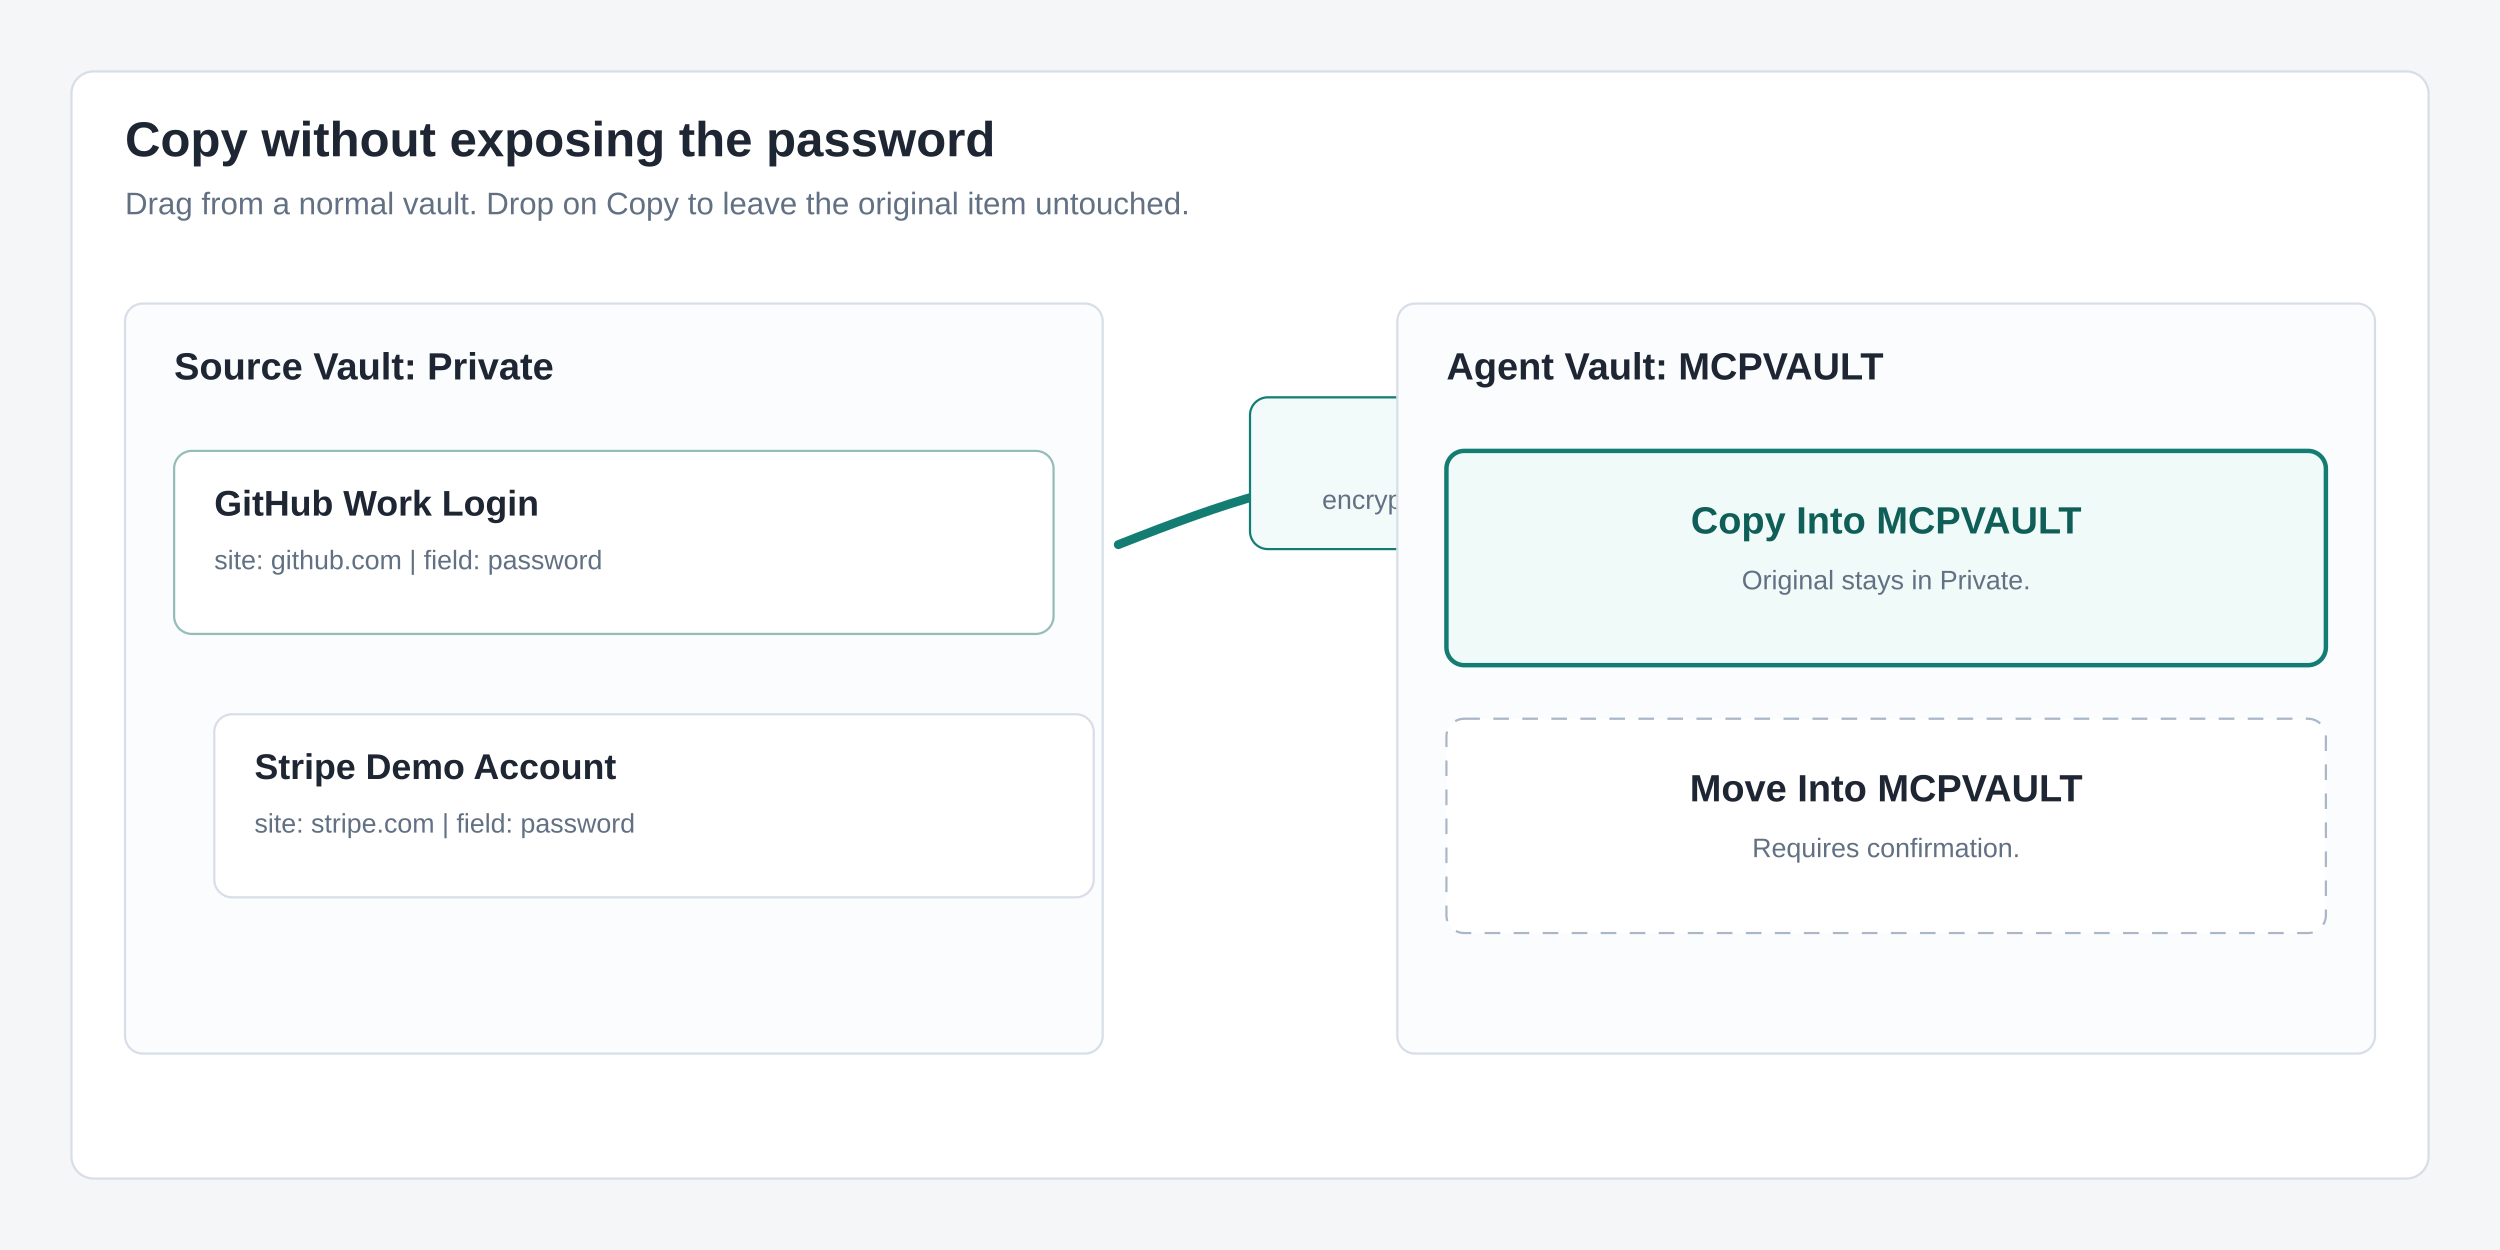
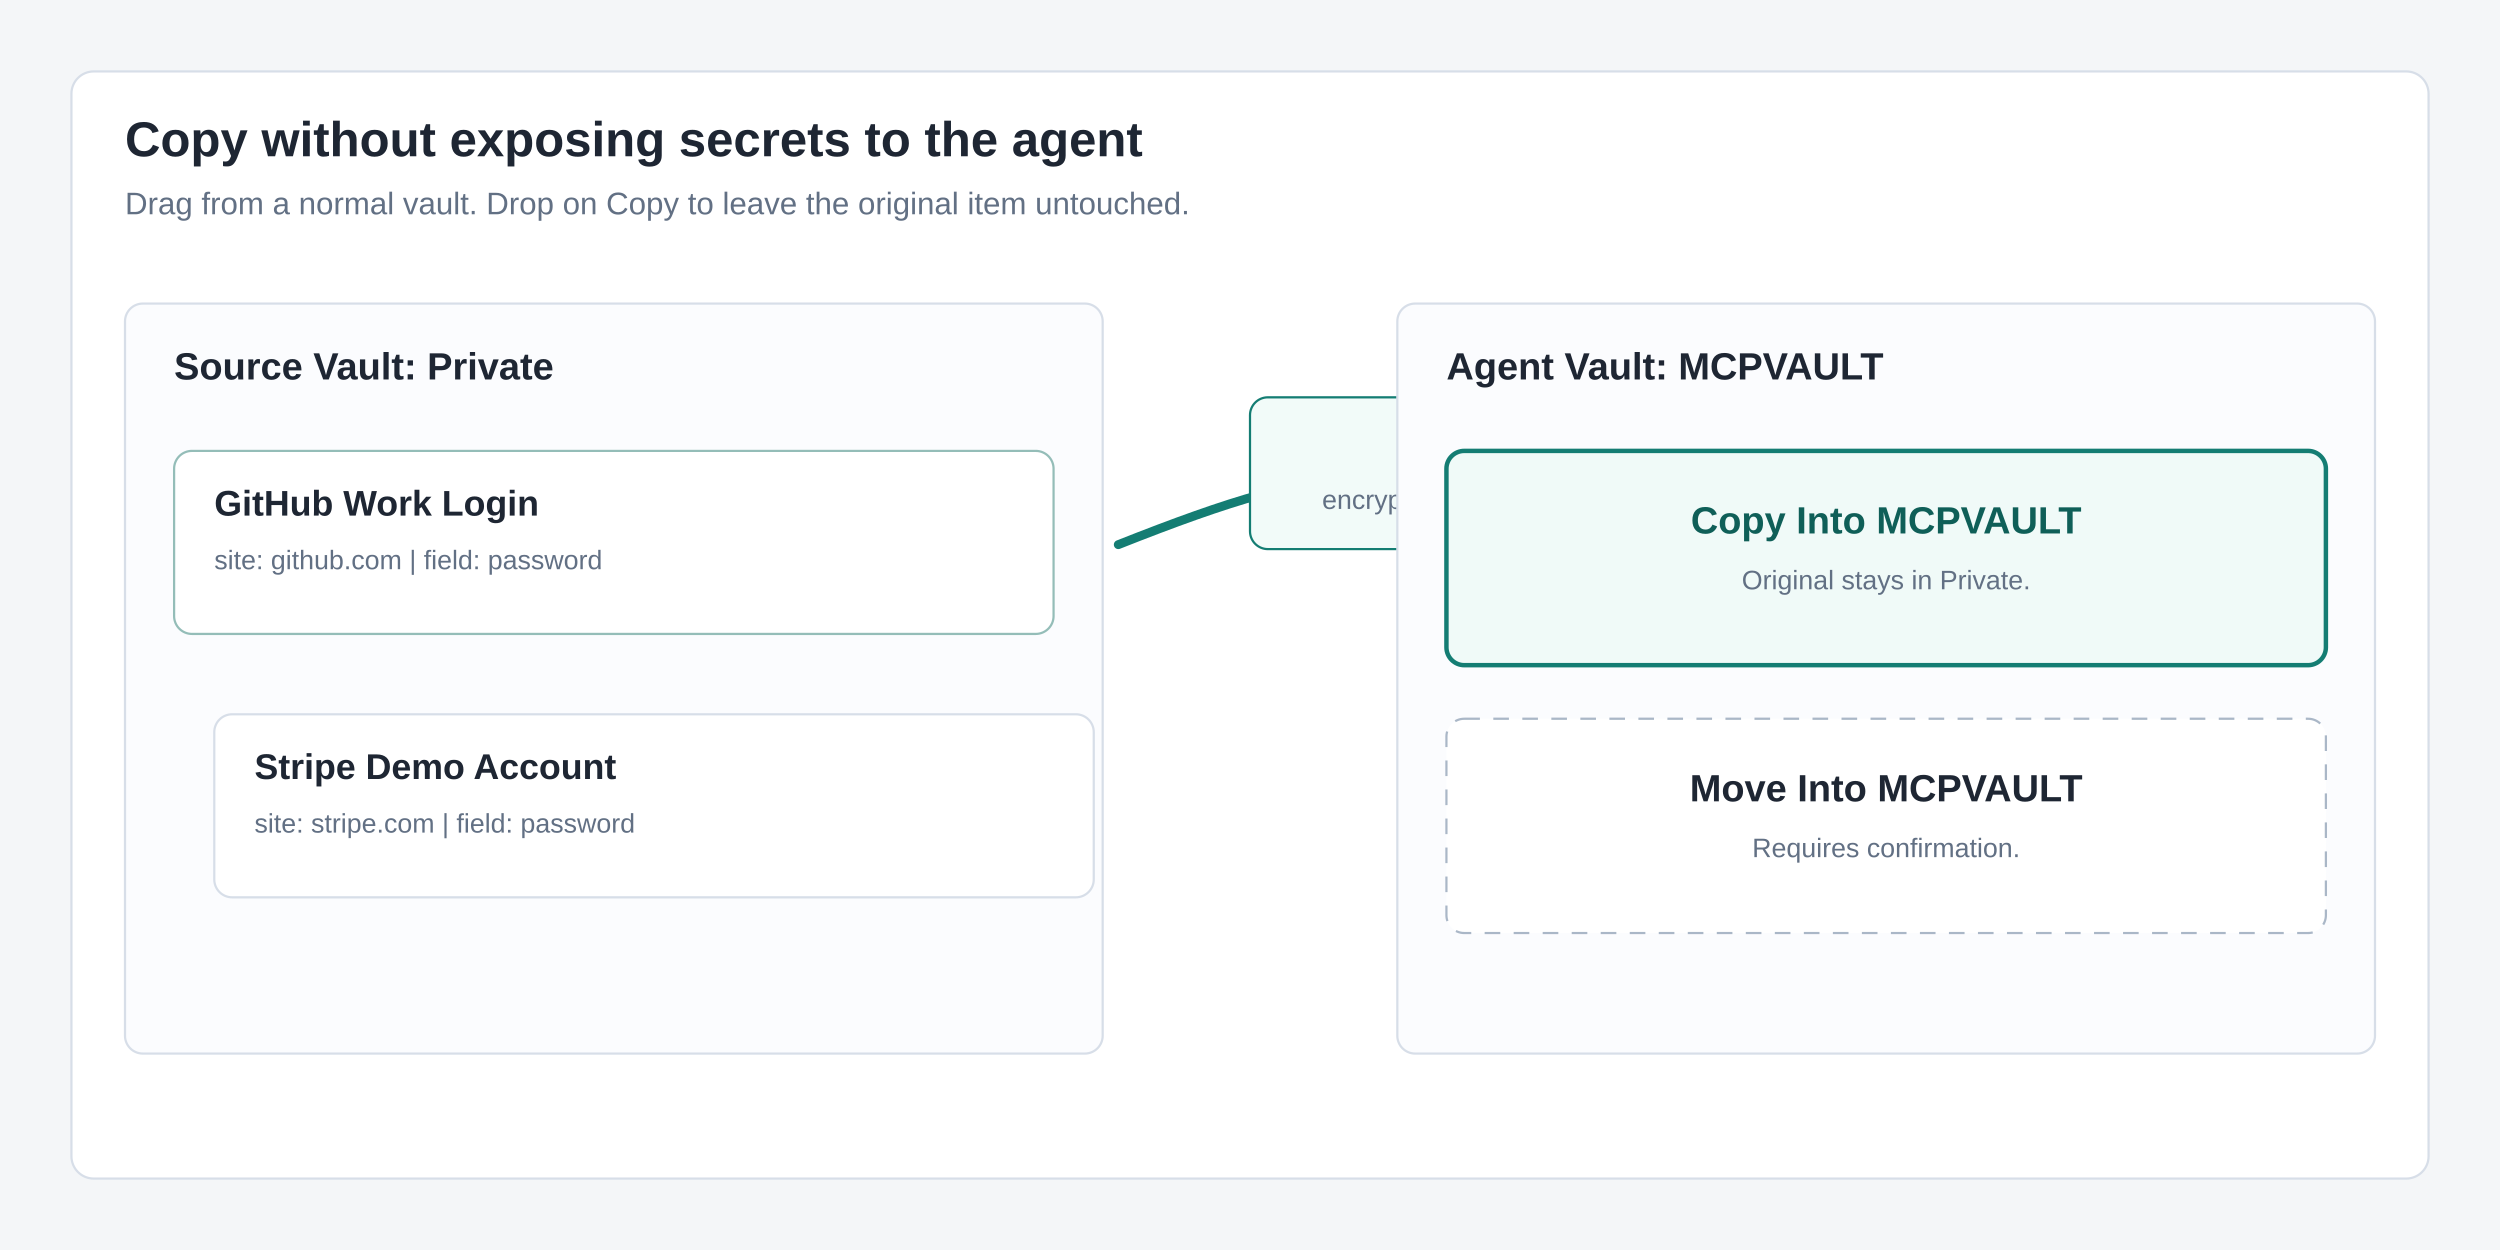
<svg xmlns="http://www.w3.org/2000/svg" width="1120" height="560" viewBox="0 0 1120 560" role="img" aria-labelledby="title desc">
  <rect width="1120" height="560" fill="#f4f6f8" />
  <rect x="32" y="32" width="1056" height="496" rx="10" fill="#ffffff" stroke="#d7dee8" />
-   <text x="56" y="70" fill="#1e2633" font-family="Arial, sans-serif" font-size="22" font-weight="700">Copy without exposing the password</text>
+   <text x="56" y="70" fill="#1e2633" font-family="Arial, sans-serif" font-size="22" font-weight="700">Copy without exposing secrets to the agent</text>
  <text x="56" y="96" fill="#627084" font-family="Arial, sans-serif" font-size="14">Drag from a normal vault. Drop on Copy to leave the original item untouched.</text>
  <rect x="56" y="136" width="438" height="336" rx="8" fill="#fbfcfe" stroke="#d7dee8" />
  <text x="78" y="170" fill="#1e2633" font-family="Arial, sans-serif" font-size="17" font-weight="700">Source Vault: Private</text>
  <g transform="translate(78 202)">
    <rect width="394" height="82" rx="8" fill="#ffffff" stroke="#94bdb8" />
    <text x="18" y="29" fill="#1e2633" font-family="Arial, sans-serif" font-size="16" font-weight="700">GitHub Work Login</text>
    <text x="18" y="53" fill="#627084" font-family="Arial, sans-serif" font-size="12">site: github.com | field: password</text>
  </g>
  <g transform="translate(96 320)">
    <rect width="394" height="82" rx="8" fill="#ffffff" stroke="#d7dee8" />
    <text x="18" y="29" fill="#1e2633" font-family="Arial, sans-serif" font-size="16" font-weight="700">Stripe Demo Account</text>
    <text x="18" y="53" fill="#627084" font-family="Arial, sans-serif" font-size="12">site: stripe.com | field: password</text>
  </g>
  <path d="M501 244 C602 204 630 204 715 244" fill="none" stroke="#147d73" stroke-width="4" stroke-linecap="round" />
  <path d="M714 244 l-20 -8 l7 20 z" fill="#147d73" />
  <rect x="560" y="178" width="210" height="68" rx="8" fill="#f2fbf9" stroke="#147d73" />
  <text x="665" y="207" text-anchor="middle" fill="#0f5f58" font-family="Arial, sans-serif" font-size="14" font-weight="700">dragging...</text>
  <text x="665" y="228" text-anchor="middle" fill="#627084" font-family="Arial, sans-serif" font-size="12">encrypted local handle only</text>
  <rect x="626" y="136" width="438" height="336" rx="8" fill="#fbfcfe" stroke="#d7dee8" />
  <text x="648" y="170" fill="#1e2633" font-family="Arial, sans-serif" font-size="17" font-weight="700">Agent Vault: MCPVAULT</text>
  <rect x="648" y="202" width="394" height="96" rx="8" fill="#f0faf8" stroke="#147d73" stroke-width="2" />
  <text x="845" y="239" text-anchor="middle" fill="#0f5f58" font-family="Arial, sans-serif" font-size="17" font-weight="700">Copy Into MCPVAULT</text>
  <text x="845" y="264" text-anchor="middle" fill="#627084" font-family="Arial, sans-serif" font-size="12">Original stays in Private.</text>
  <rect x="648" y="322" width="394" height="96" rx="8" fill="#ffffff" stroke="#aab7c7" stroke-dasharray="7 6" />
  <text x="845" y="359" text-anchor="middle" fill="#1e2633" font-family="Arial, sans-serif" font-size="17" font-weight="700">Move Into MCPVAULT</text>
  <text x="845" y="384" text-anchor="middle" fill="#627084" font-family="Arial, sans-serif" font-size="12">Requires confirmation.</text>
</svg>
